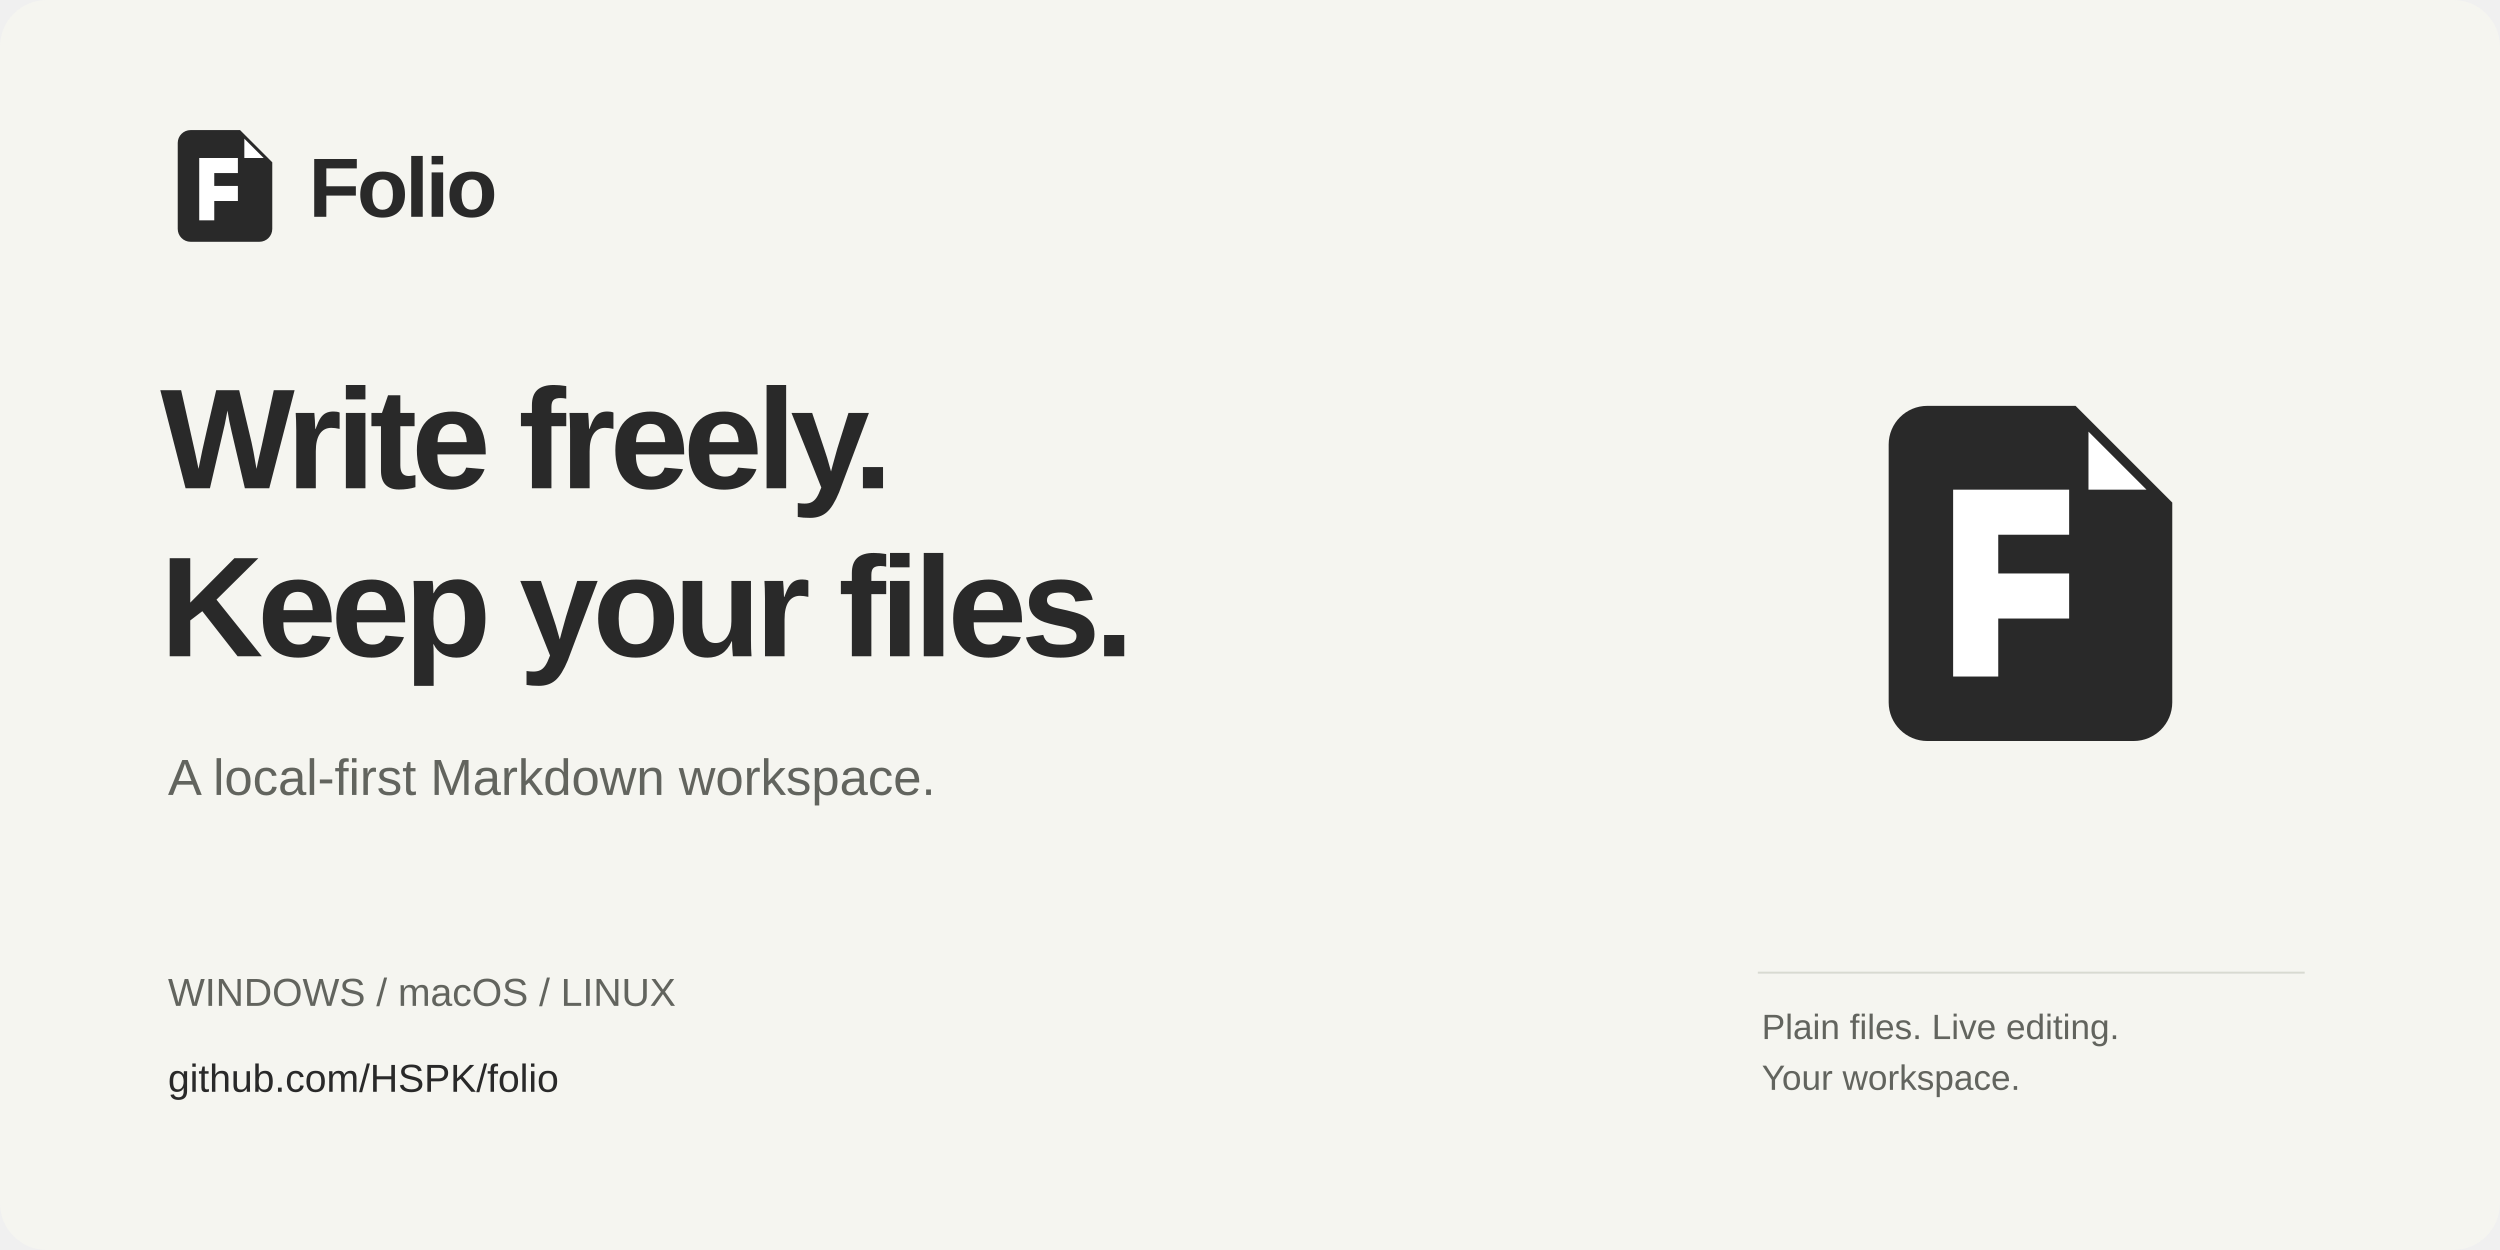
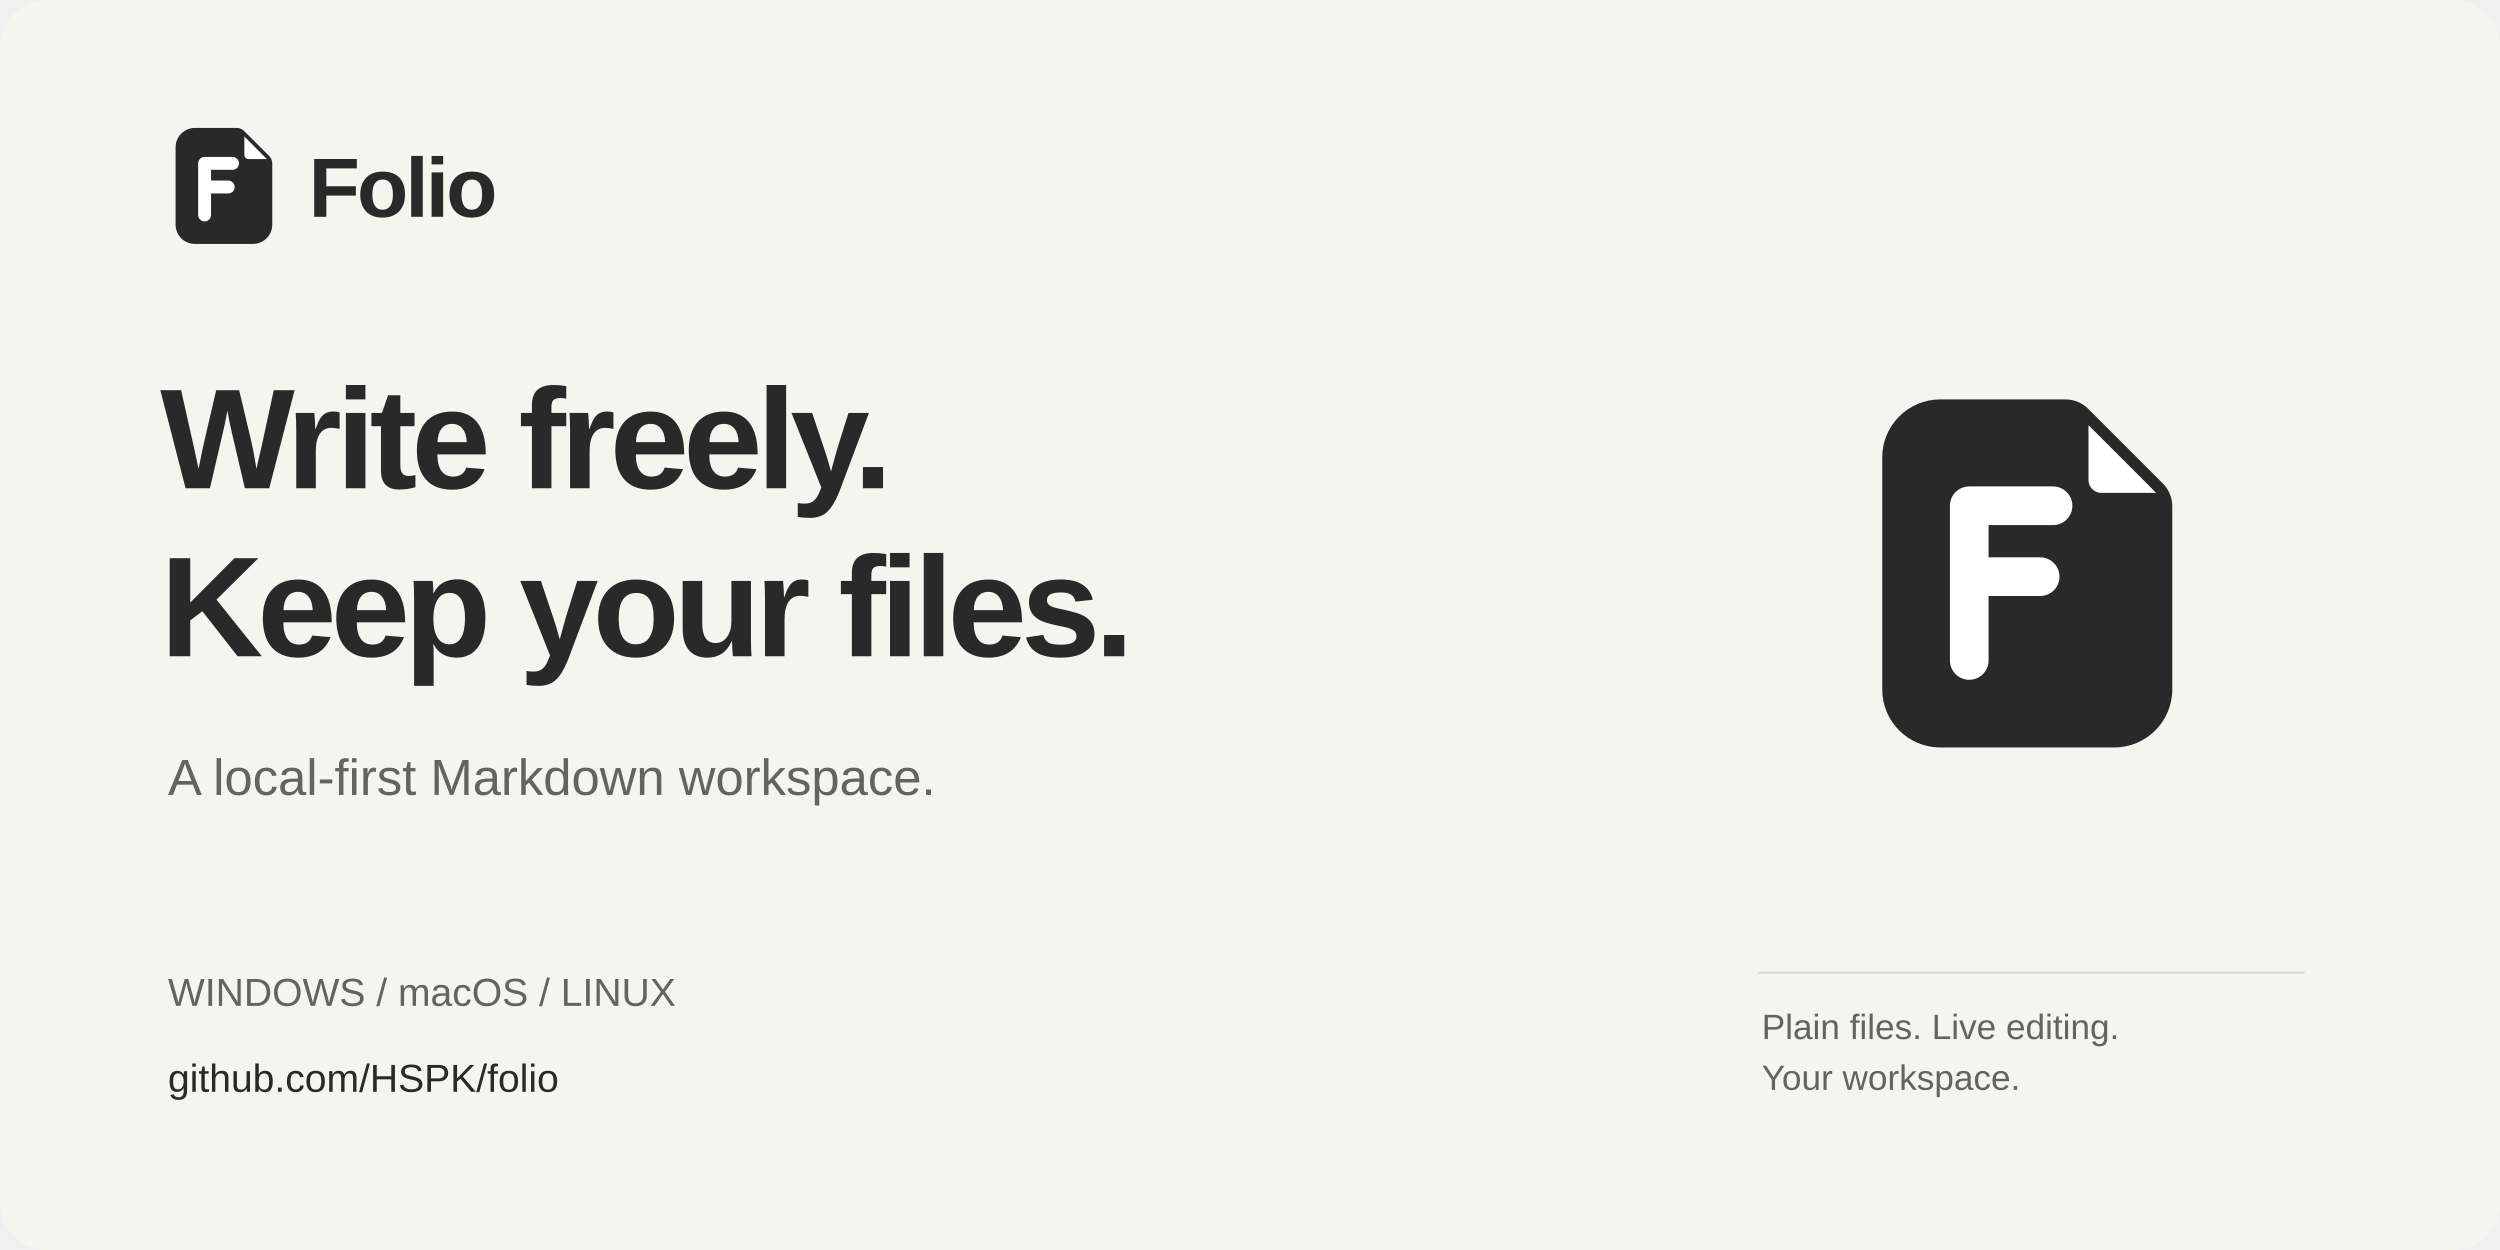
<svg xmlns="http://www.w3.org/2000/svg" width="1280" height="640" viewBox="0 0 1280 640">
  <rect width="1280" height="640" rx="24" fill="#f5f5f0" />
  <g transform="translate(80 60) scale(.55)" fill="#292929">
-     <path d="M32 12H78L108 42V104A12 12 0 0 1 96 116H32A12 12 0 0 1 20 104V24A12 12 0 0 1 32 12Z" />
-     <path fill="#fff" d="M40 38H76V52H54V64H76V78H54V96H40ZM82 20L100 38H82Z" />
+     <path d="M36 10H75a10 10 0 0 1 7 3l23 23a10 10 0 0 1 3 7v57a18 18 0 0 1-18 18H36a18 18 0 0 1-18-18V28a18 18 0 0 1 18-18Z" />
+     <path d="M45 91V43h26M45 65h22" fill="none" stroke="#fff" stroke-width="12" stroke-linecap="round" stroke-linejoin="round" />
+     <path fill="#fff" d="M82 18v17a4 4 0 0 0 4 4h17Z" />
  </g>
  <g fill="#292929" font-family="Arial, Helvetica, sans-serif">
    <text x="158" y="111" font-size="43" font-weight="700" letter-spacing="-1.5">Folio</text>
    <text x="82" y="250" font-size="73" font-weight="700" letter-spacing="-3">Write freely.</text>
    <text x="82" y="336" font-size="73" font-weight="700" letter-spacing="-3">Keep your files.</text>
    <text x="86" y="407" font-size="26" fill="#62645e">A local-first Markdown workspace.</text>
    <text x="86" y="515" font-size="20" fill="#62645e">WINDOWS / macOS / LINUX</text>
    <text x="86" y="559" font-size="20">github.com/HSPK/folio</text>
  </g>
  <g transform="translate(934 188) scale(1.65)">
-     <path fill="#292929" d="M32 12H78L108 42V104A12 12 0 0 1 96 116H32A12 12 0 0 1 20 104V24A12 12 0 0 1 32 12Z" />
-     <path fill="#fff" d="M40 38H76V52H54V64H76V78H54V96H40ZM82 20L100 38H82Z" />
+     <path fill="#292929" d="M36 10H75a10 10 0 0 1 7 3l23 23a10 10 0 0 1 3 7v57a18 18 0 0 1-18 18H36a18 18 0 0 1-18-18V28a18 18 0 0 1 18-18Z" />
+     <path d="M45 91V43h26M45 65h22" fill="none" stroke="#fff" stroke-width="12" stroke-linecap="round" stroke-linejoin="round" />
+     <path fill="#fff" d="M82 18v17a4 4 0 0 0 4 4h17Z" />
  </g>
  <path d="M900 498h280" stroke="#d8dad1" stroke-width="1" />
  <text x="902" y="532" fill="#62645e" font-family="Arial, Helvetica, sans-serif" font-size="18">Plain files. Live editing.</text>
  <text x="902" y="558" fill="#62645e" font-family="Arial, Helvetica, sans-serif" font-size="18">Your workspace.</text>
</svg>
